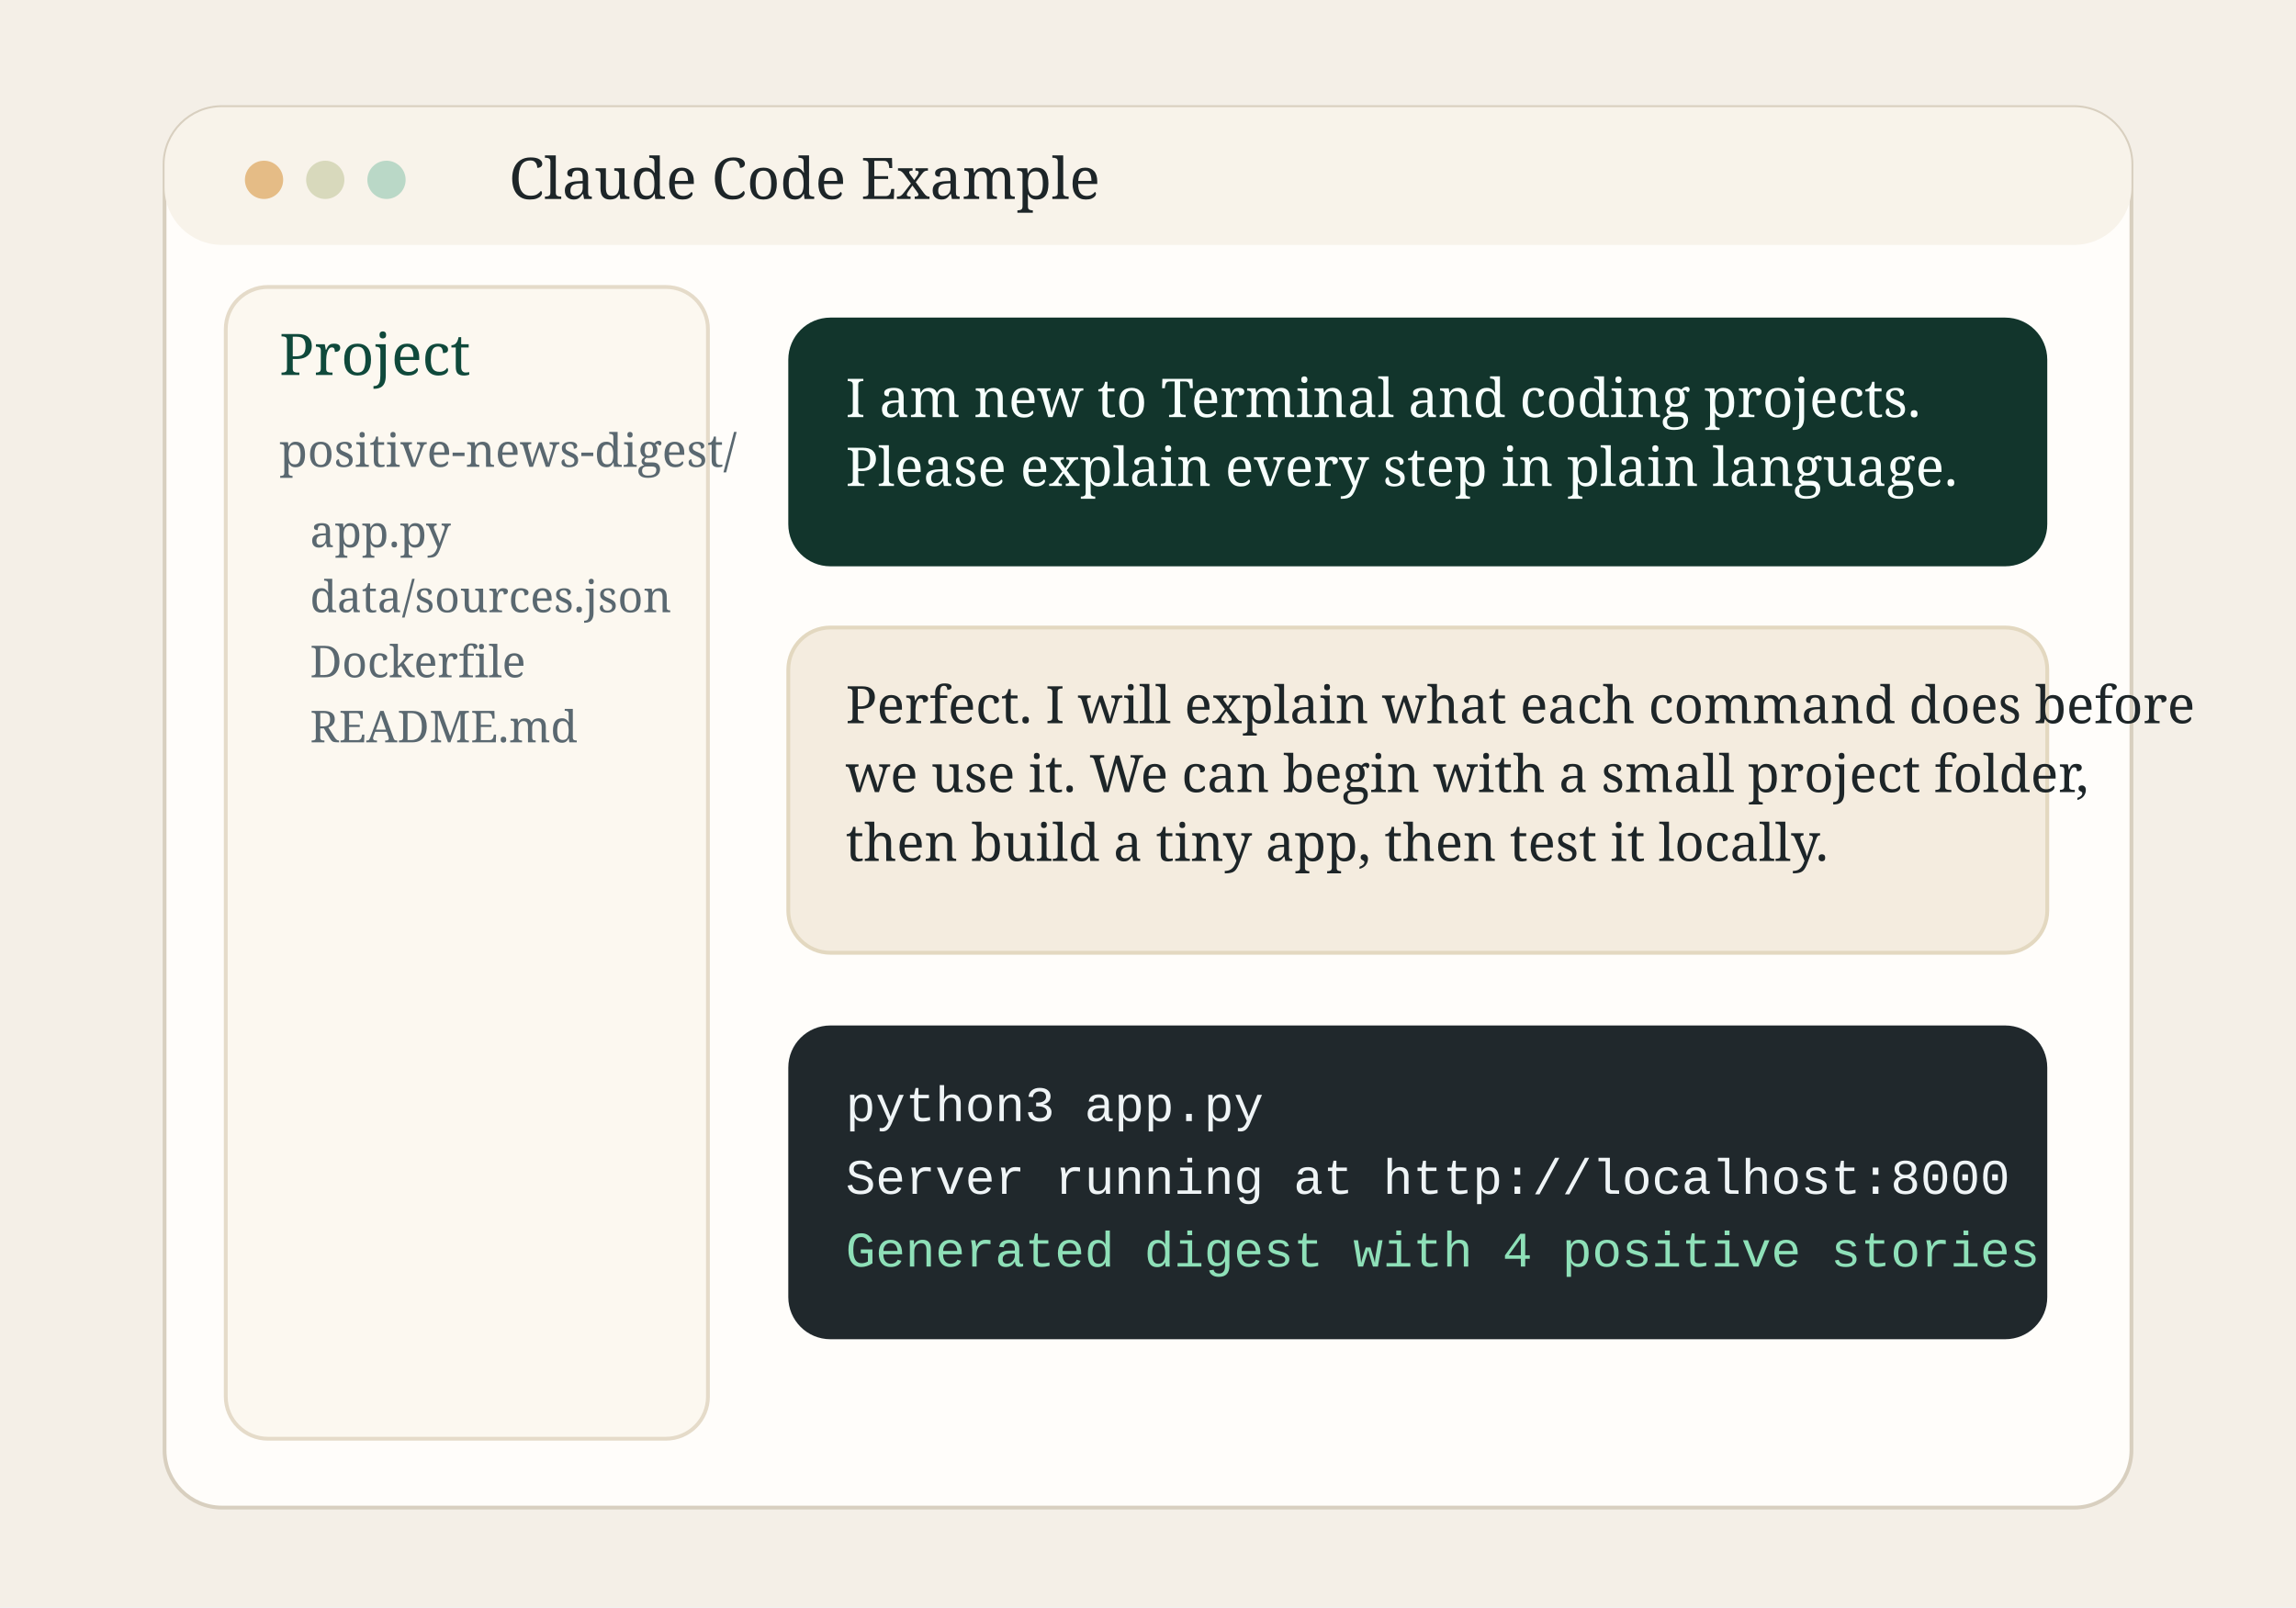
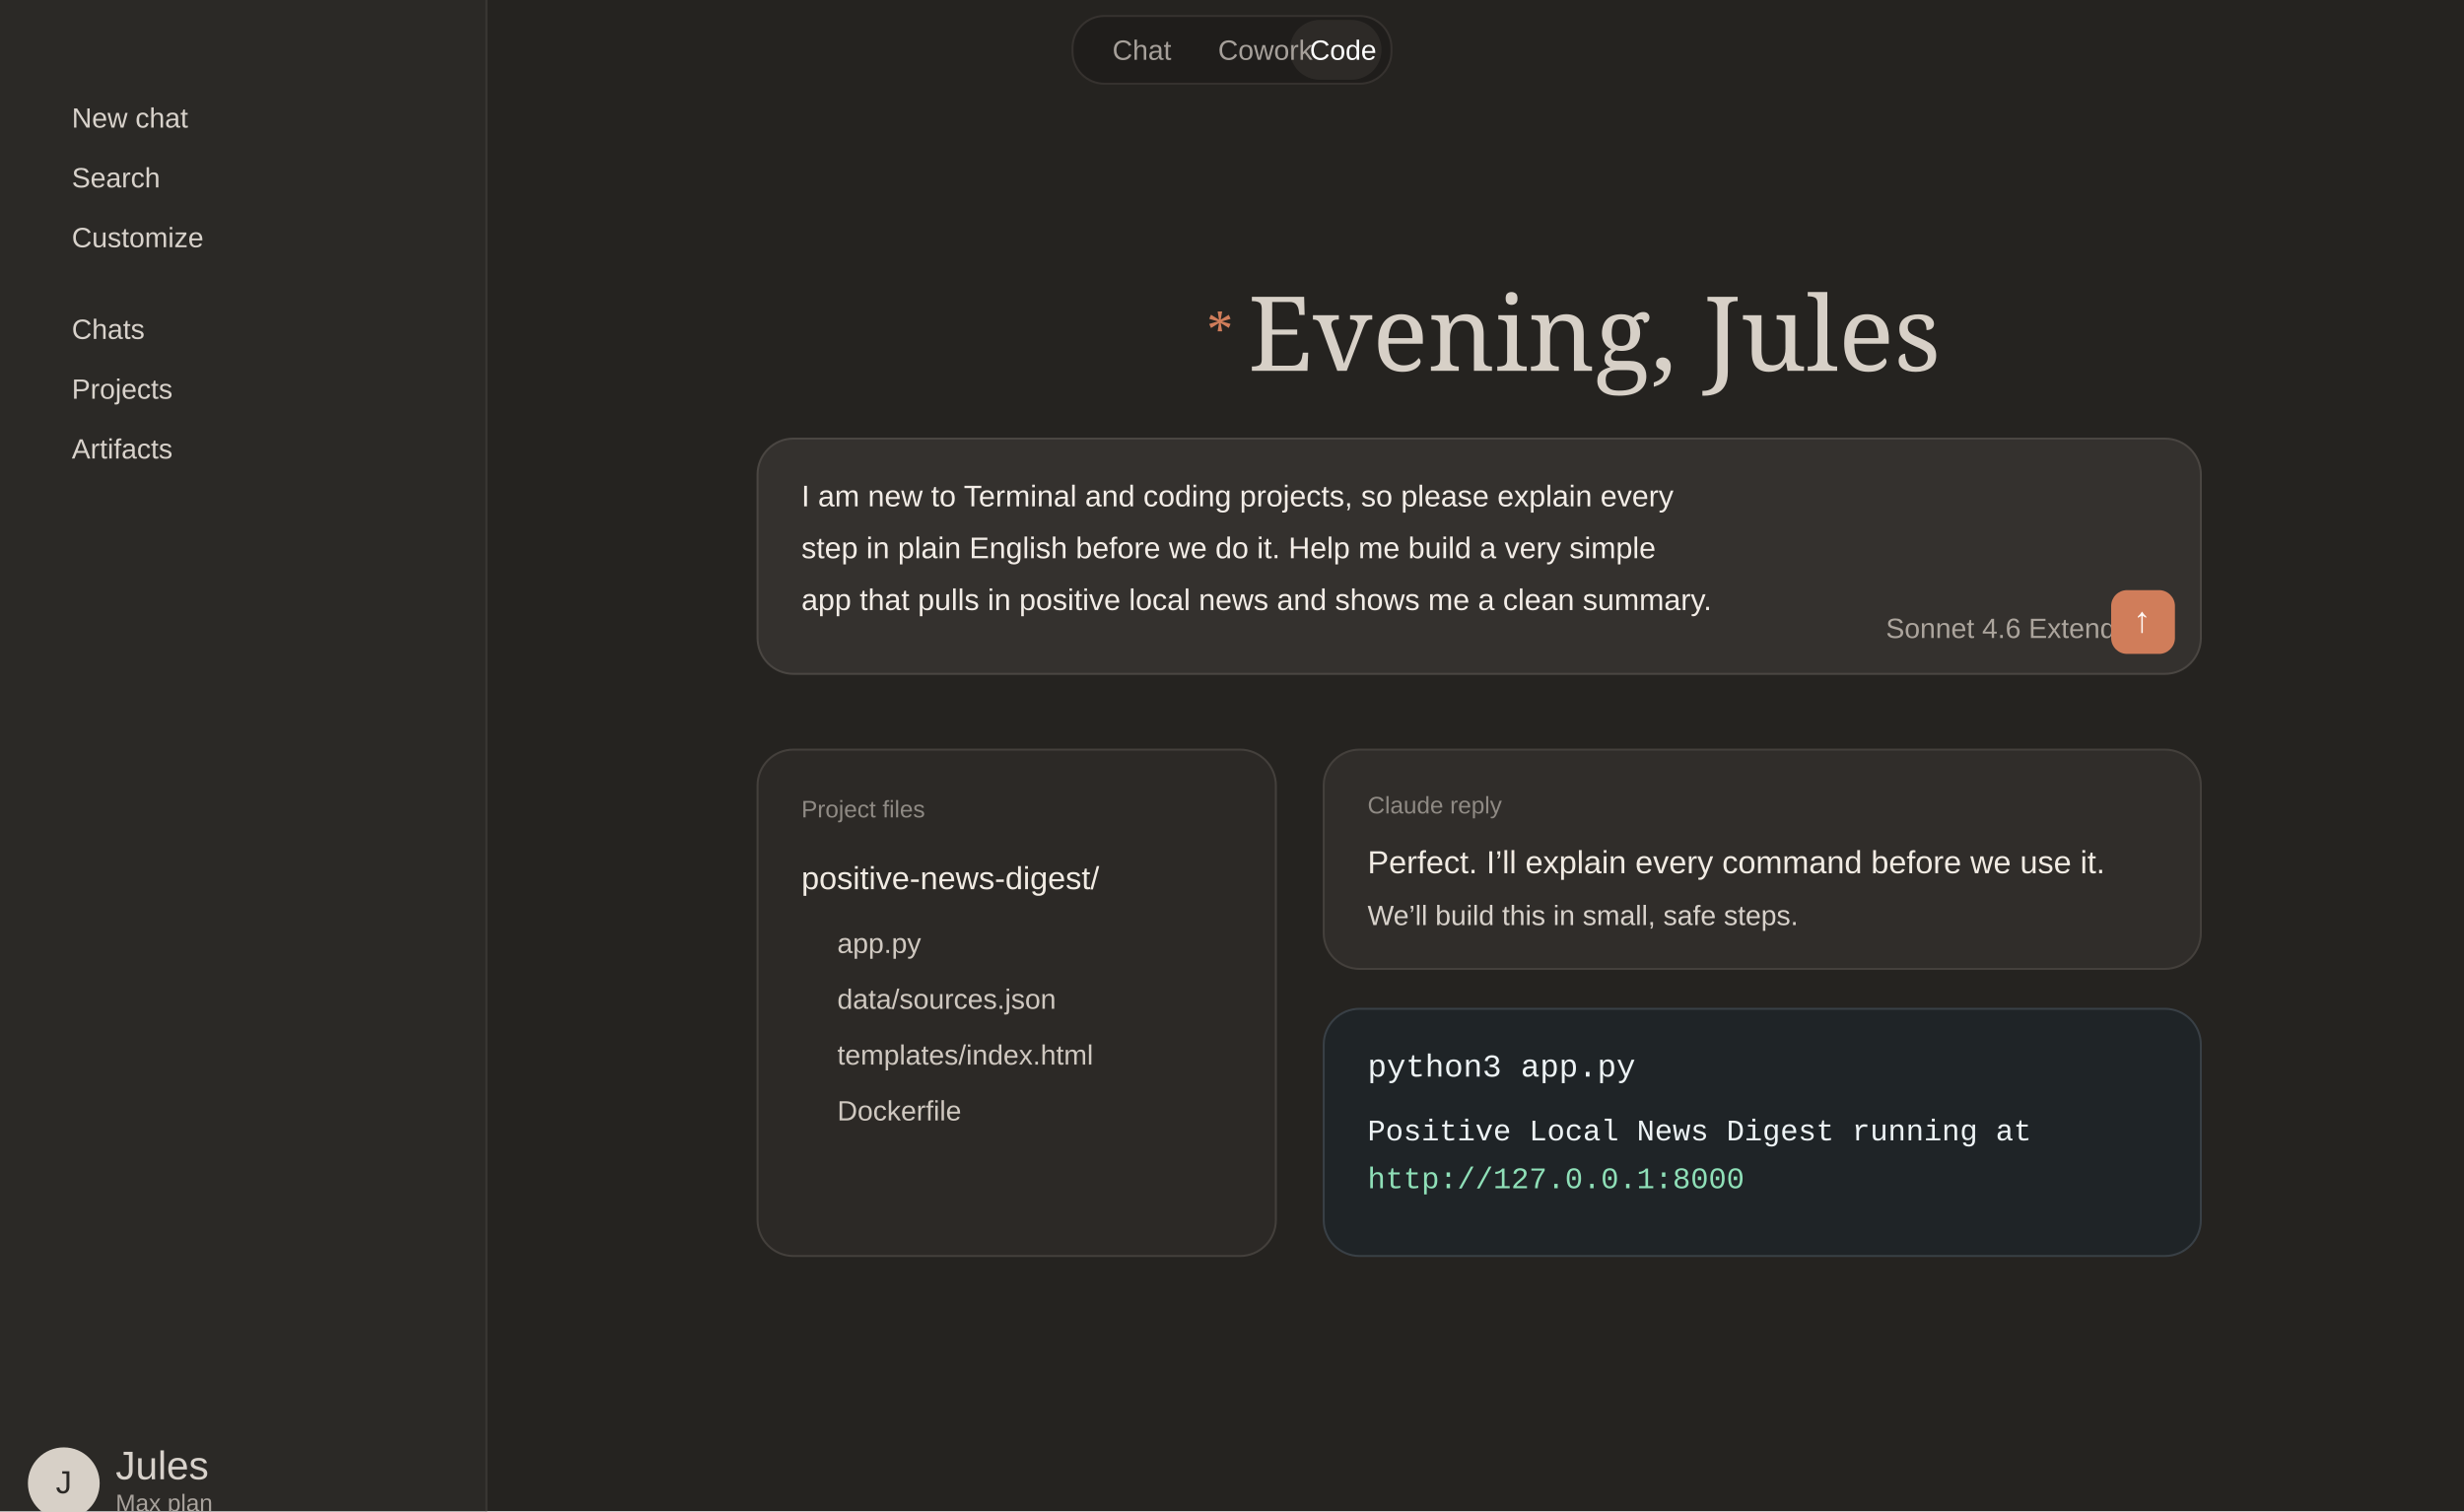
- <svg xmlns="http://www.w3.org/2000/svg" viewBox="0 0 1200 840" role="img" aria-labelledby="title desc">
-   <rect width="1200" height="840" fill="#f4efe7" />
-   <rect x="86" y="56" width="1028" height="732" rx="30" fill="#fffdfa" stroke="#d8cfbf" stroke-width="2" />
-   <rect x="86" y="56" width="1028" height="72" rx="30" fill="#f8f3ea" />
-   <circle cx="138" cy="94" r="10" fill="#e5bc86" />
-   <circle cx="170" cy="94" r="10" fill="#d8d9bc" />
-   <circle cx="202" cy="94" r="10" fill="#bad8c7" />
-   <text x="266" y="104" font-family="Georgia, serif" font-size="30" fill="#1d2528">Claude Code Example</text>
-   <rect x="118" y="150" width="252" height="602" rx="22" fill="#fcf8f0" stroke="#e5dbc9" stroke-width="2" />
-   <text x="146" y="196" font-family="Georgia, serif" font-size="30" fill="#0f493b">Project</text>
-   <text x="146" y="244" font-family="Georgia, serif" font-size="24" fill="#5a6870">positive-news-digest/</text>
-   <text x="162" y="286" font-family="Georgia, serif" font-size="23" fill="#5a6870">app.py</text>
-   <text x="162" y="320" font-family="Georgia, serif" font-size="23" fill="#5a6870">data/sources.json</text>
-   <text x="162" y="354" font-family="Georgia, serif" font-size="23" fill="#5a6870">Dockerfile</text>
-   <text x="162" y="388" font-family="Georgia, serif" font-size="23" fill="#5a6870">README.md</text>
-   <rect x="412" y="166" width="658" height="130" rx="22" fill="#12352c" />
-   <text x="442" y="218" font-family="Georgia, serif" font-size="28" fill="#f7fffc">I am new to Terminal and coding projects.</text>
-   <text x="442" y="254" font-family="Georgia, serif" font-size="28" fill="#f7fffc">Please explain every step in plain language.</text>
-   <rect x="412" y="328" width="658" height="170" rx="22" fill="#f4ecdf" stroke="#e3d8c0" stroke-width="2" />
-   <text x="442" y="378" font-family="Georgia, serif" font-size="27" fill="#1d2528">Perfect. I will explain what each command does before</text>
-   <text x="442" y="414" font-family="Georgia, serif" font-size="27" fill="#1d2528">we use it. We can begin with a small project folder,</text>
-   <text x="442" y="450" font-family="Georgia, serif" font-size="27" fill="#1d2528">then build a tiny app, then test it locally.</text>
-   <rect x="412" y="536" width="658" height="164" rx="22" fill="#20282c" />
-   <text x="442" y="586" font-family="Courier New, monospace" font-size="26" fill="#eff4f6">python3 app.py</text>
-   <text x="442" y="624" font-family="Courier New, monospace" font-size="26" fill="#eff4f6">Server running at http://localhost:8000</text>
-   <text x="442" y="662" font-family="Courier New, monospace" font-size="26" fill="#8ee0b8">Generated digest with 4 positive stories</text>
+ <svg xmlns="http://www.w3.org/2000/svg" viewBox="0 0 1236 758" role="img" aria-labelledby="title desc">
+   <rect width="1236" height="758" fill="#252320" />
+   <rect x="0" y="0" width="244" height="758" fill="#2b2926" />
+   <line x1="244" y1="0" x2="244" y2="758" stroke="#3a3733" />
+   <text x="36" y="64" font-family="Arial, Helvetica, sans-serif" font-size="14" fill="#d8d2cb">New chat</text>
+   <text x="36" y="94" font-family="Arial, Helvetica, sans-serif" font-size="14" fill="#d8d2cb">Search</text>
+   <text x="36" y="124" font-family="Arial, Helvetica, sans-serif" font-size="14" fill="#d8d2cb">Customize</text>
+   <text x="36" y="170" font-family="Arial, Helvetica, sans-serif" font-size="14" fill="#d8d2cb">Chats</text>
+   <text x="36" y="200" font-family="Arial, Helvetica, sans-serif" font-size="14" fill="#d8d2cb">Projects</text>
+   <text x="36" y="230" font-family="Arial, Helvetica, sans-serif" font-size="14" fill="#d8d2cb">Artifacts</text>
+   <rect x="14" y="726" width="36" height="36" rx="18" fill="#d7d0c7" />
+   <text x="28" y="749" font-family="Arial, Helvetica, sans-serif" font-size="16" fill="#2b2926">J</text>
+   <text x="58" y="742" font-family="Arial, Helvetica, sans-serif" font-size="20" fill="#d8d2cb">Jules</text>
+   <text x="58" y="758" font-family="Arial, Helvetica, sans-serif" font-size="12" fill="#a8a29c">Max plan</text>
+   <rect x="538" y="8" width="160" height="34" rx="16" fill="#1f1d1b" stroke="#36322f" />
+   <rect x="647" y="10" width="46" height="30" rx="15" fill="#2d2a27" />
+   <text x="558" y="30" font-family="Arial, Helvetica, sans-serif" font-size="14" fill="#a6a09a">Chat</text>
+   <text x="611" y="30" font-family="Arial, Helvetica, sans-serif" font-size="14" fill="#a6a09a">Cowork</text>
+   <text x="657" y="30" font-family="Arial, Helvetica, sans-serif" font-size="14" fill="#ffffff">Code</text>
+   <text x="612" y="176" text-anchor="middle" font-family="Georgia, serif" font-size="26" fill="#d07d5a">*</text>
+   <text x="626" y="186" font-family="Georgia, serif" font-size="52" fill="#d7d0c7">Evening, Jules</text>
+   <rect x="380" y="220" width="724" height="118" rx="18" fill="#34312e" stroke="#4a4642" />
+   <text x="402" y="254" font-family="Arial, Helvetica, sans-serif" font-size="15" fill="#f3ede7">I am new to Terminal and coding projects, so please explain every</text>
+   <text x="402" y="280" font-family="Arial, Helvetica, sans-serif" font-size="15" fill="#f3ede7">step in plain English before we do it. Help me build a very simple</text>
+   <text x="402" y="306" font-family="Arial, Helvetica, sans-serif" font-size="15" fill="#f3ede7">app that pulls in positive local news and shows me a clean summary.</text>
+   <text x="946" y="320" font-family="Arial, Helvetica, sans-serif" font-size="14" fill="#aca59d">Sonnet 4.6 Extended</text>
+   <rect x="1059" y="296" width="32" height="32" rx="8" fill="#d07d5a" />
+   <text x="1070" y="317" font-family="Arial, Helvetica, sans-serif" font-size="18" fill="#fff8f4">↑</text>
+   <rect x="380" y="376" width="260" height="254" rx="18" fill="#2c2926" stroke="#44403c" />
+   <text x="402" y="410" font-family="Arial, Helvetica, sans-serif" font-size="12" fill="#8f8a84">Project files</text>
+   <text x="402" y="446" font-family="Arial, Helvetica, sans-serif" font-size="16" fill="#f1ebe3">positive-news-digest/</text>
+   <text x="420" y="478" font-family="Arial, Helvetica, sans-serif" font-size="14" fill="#cfc8c0">app.py</text>
+   <text x="420" y="506" font-family="Arial, Helvetica, sans-serif" font-size="14" fill="#cfc8c0">data/sources.json</text>
+   <text x="420" y="534" font-family="Arial, Helvetica, sans-serif" font-size="14" fill="#cfc8c0">templates/index.html</text>
+   <text x="420" y="562" font-family="Arial, Helvetica, sans-serif" font-size="14" fill="#cfc8c0">Dockerfile</text>
+   <rect x="664" y="376" width="440" height="110" rx="18" fill="#302d2a" stroke="#44403c" />
+   <text x="686" y="408" font-family="Arial, Helvetica, sans-serif" font-size="12" fill="#8f8a84">Claude reply</text>
+   <text x="686" y="438" font-family="Arial, Helvetica, sans-serif" font-size="16" fill="#f1ebe3">Perfect. I’ll explain every command before we use it.</text>
+   <text x="686" y="464" font-family="Arial, Helvetica, sans-serif" font-size="14" fill="#d8d2cb">We’ll build this in small, safe steps.</text>
+   <rect x="664" y="506" width="440" height="124" rx="18" fill="#1f2427" stroke="#394046" />
+   <text x="686" y="540" font-family="Courier New, monospace" font-size="16" fill="#edf3f5">python3 app.py</text>
+   <text x="686" y="572" font-family="Courier New, monospace" font-size="15" fill="#edf3f5">Positive Local News Digest running at</text>
+   <text x="686" y="596" font-family="Courier New, monospace" font-size="15" fill="#8fe0b8">http://127.0.0.1:8000</text>
</svg>
